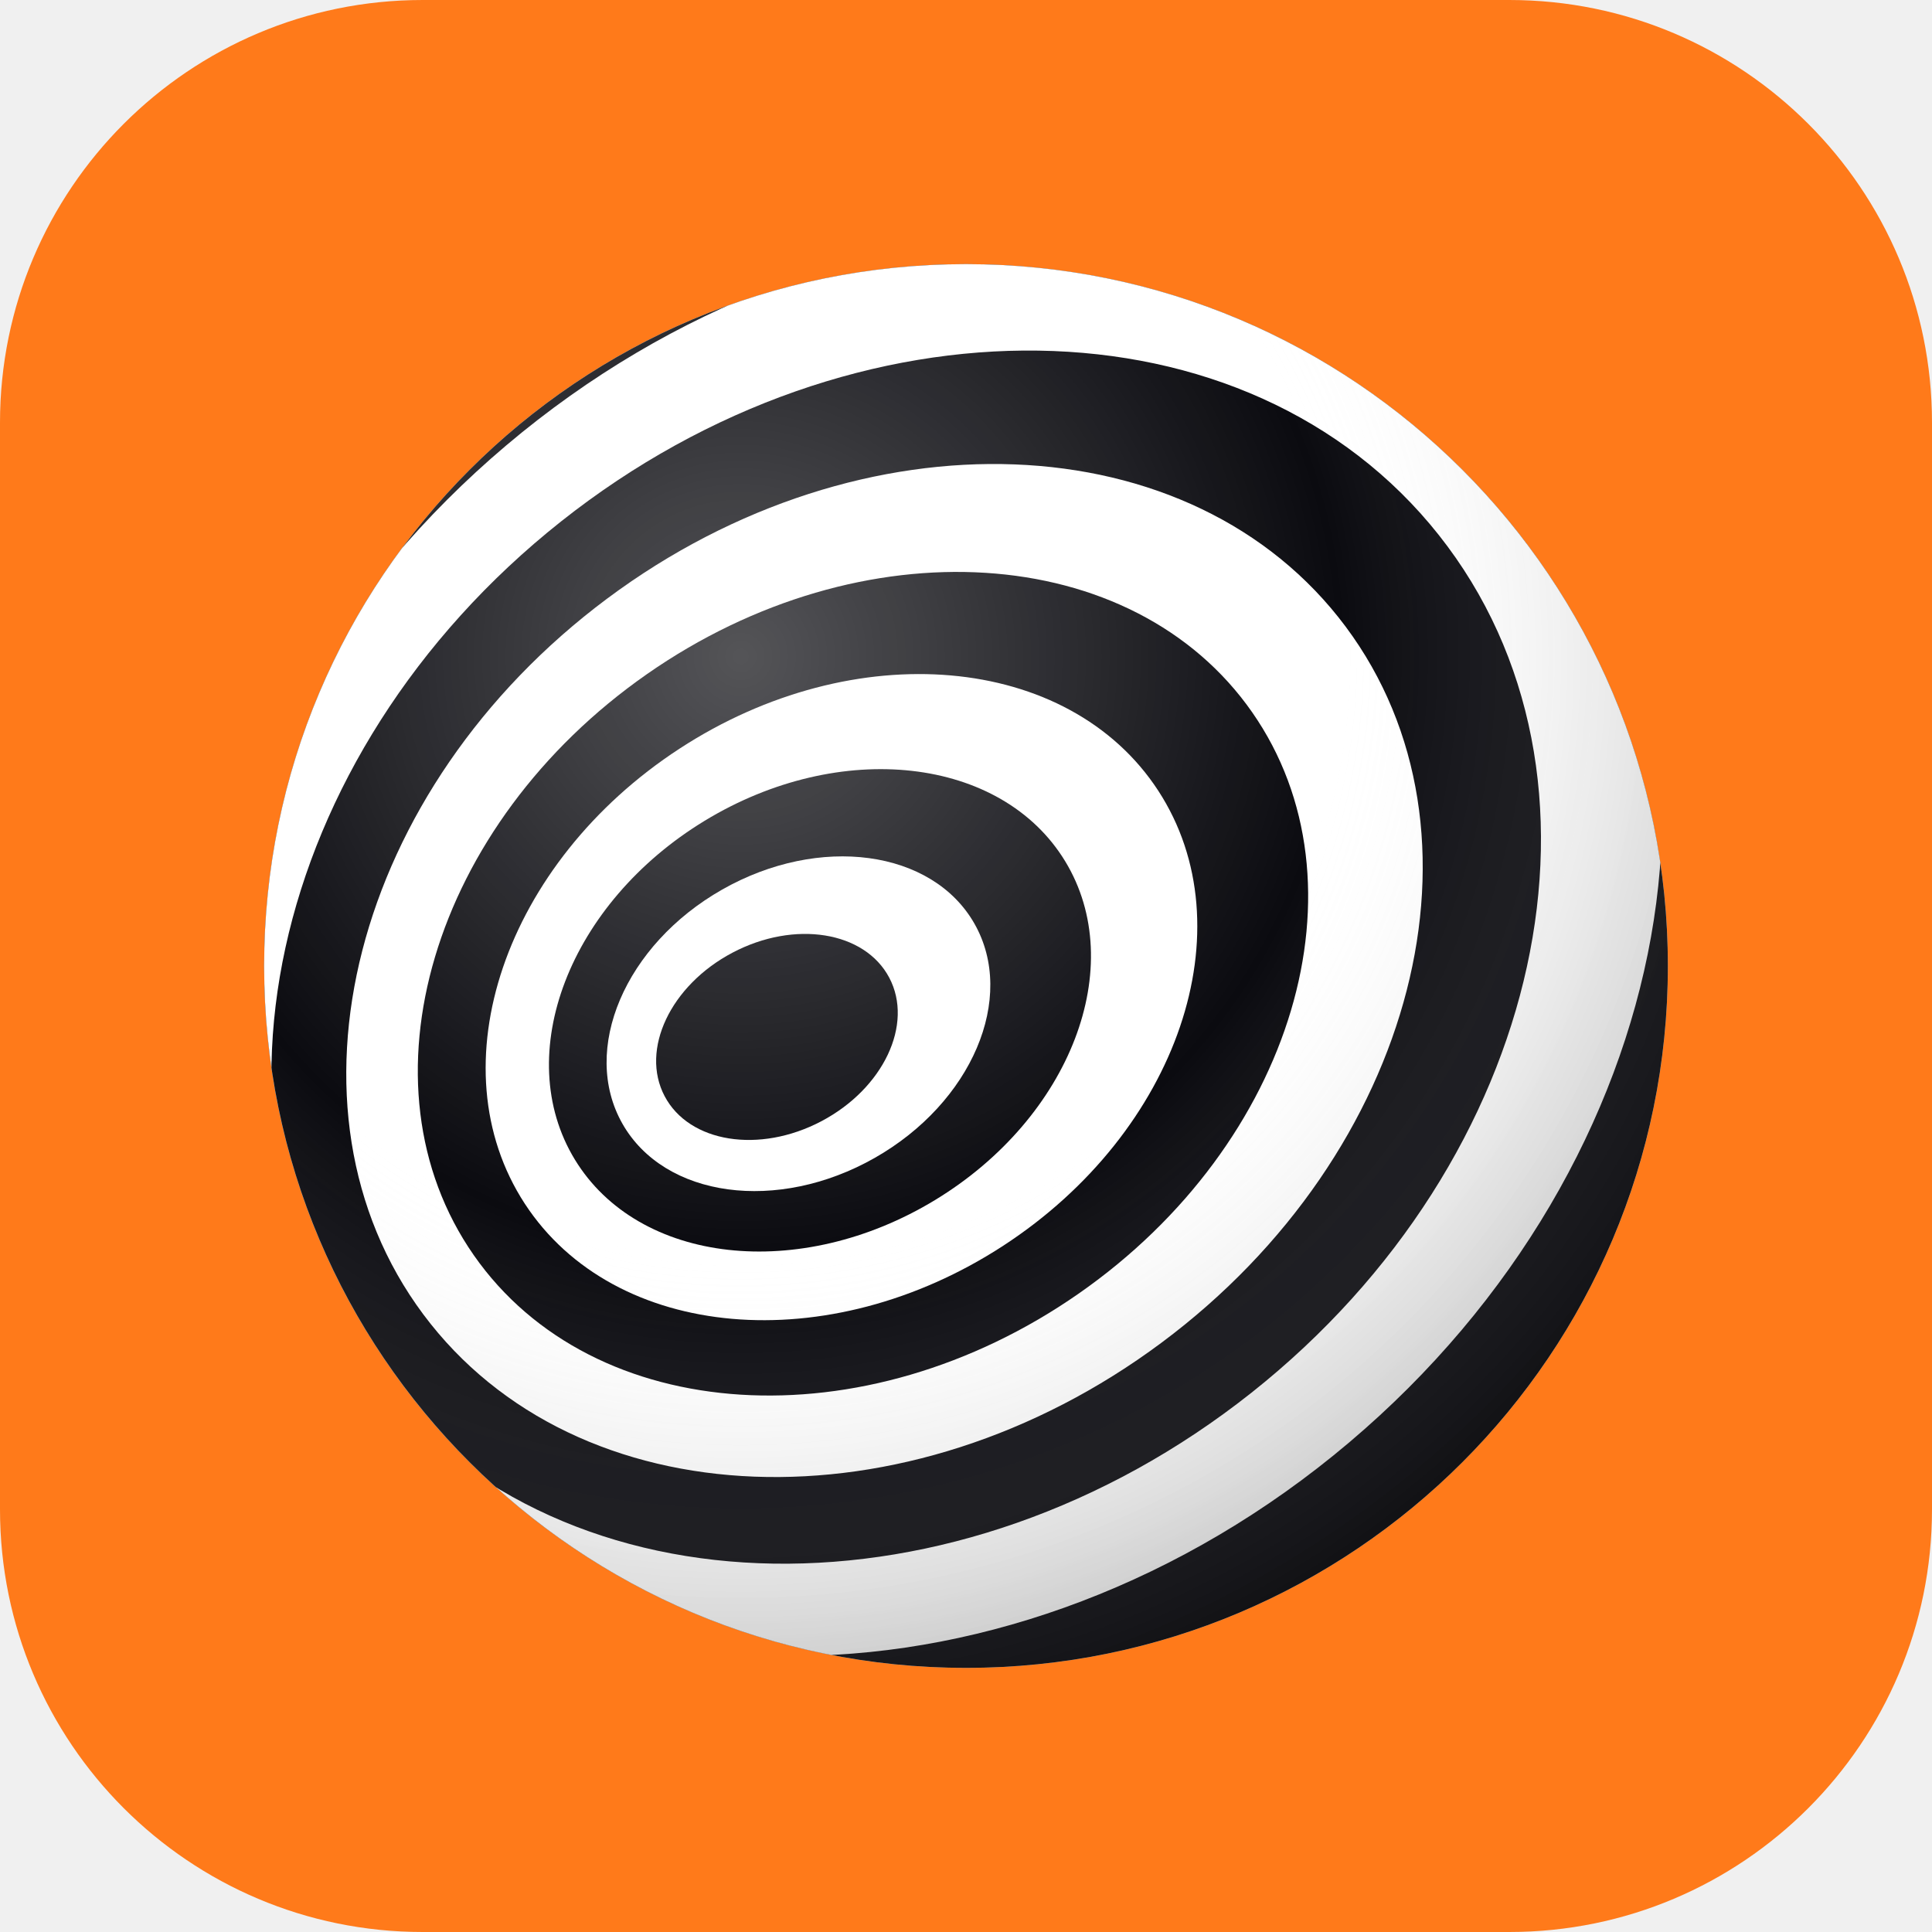
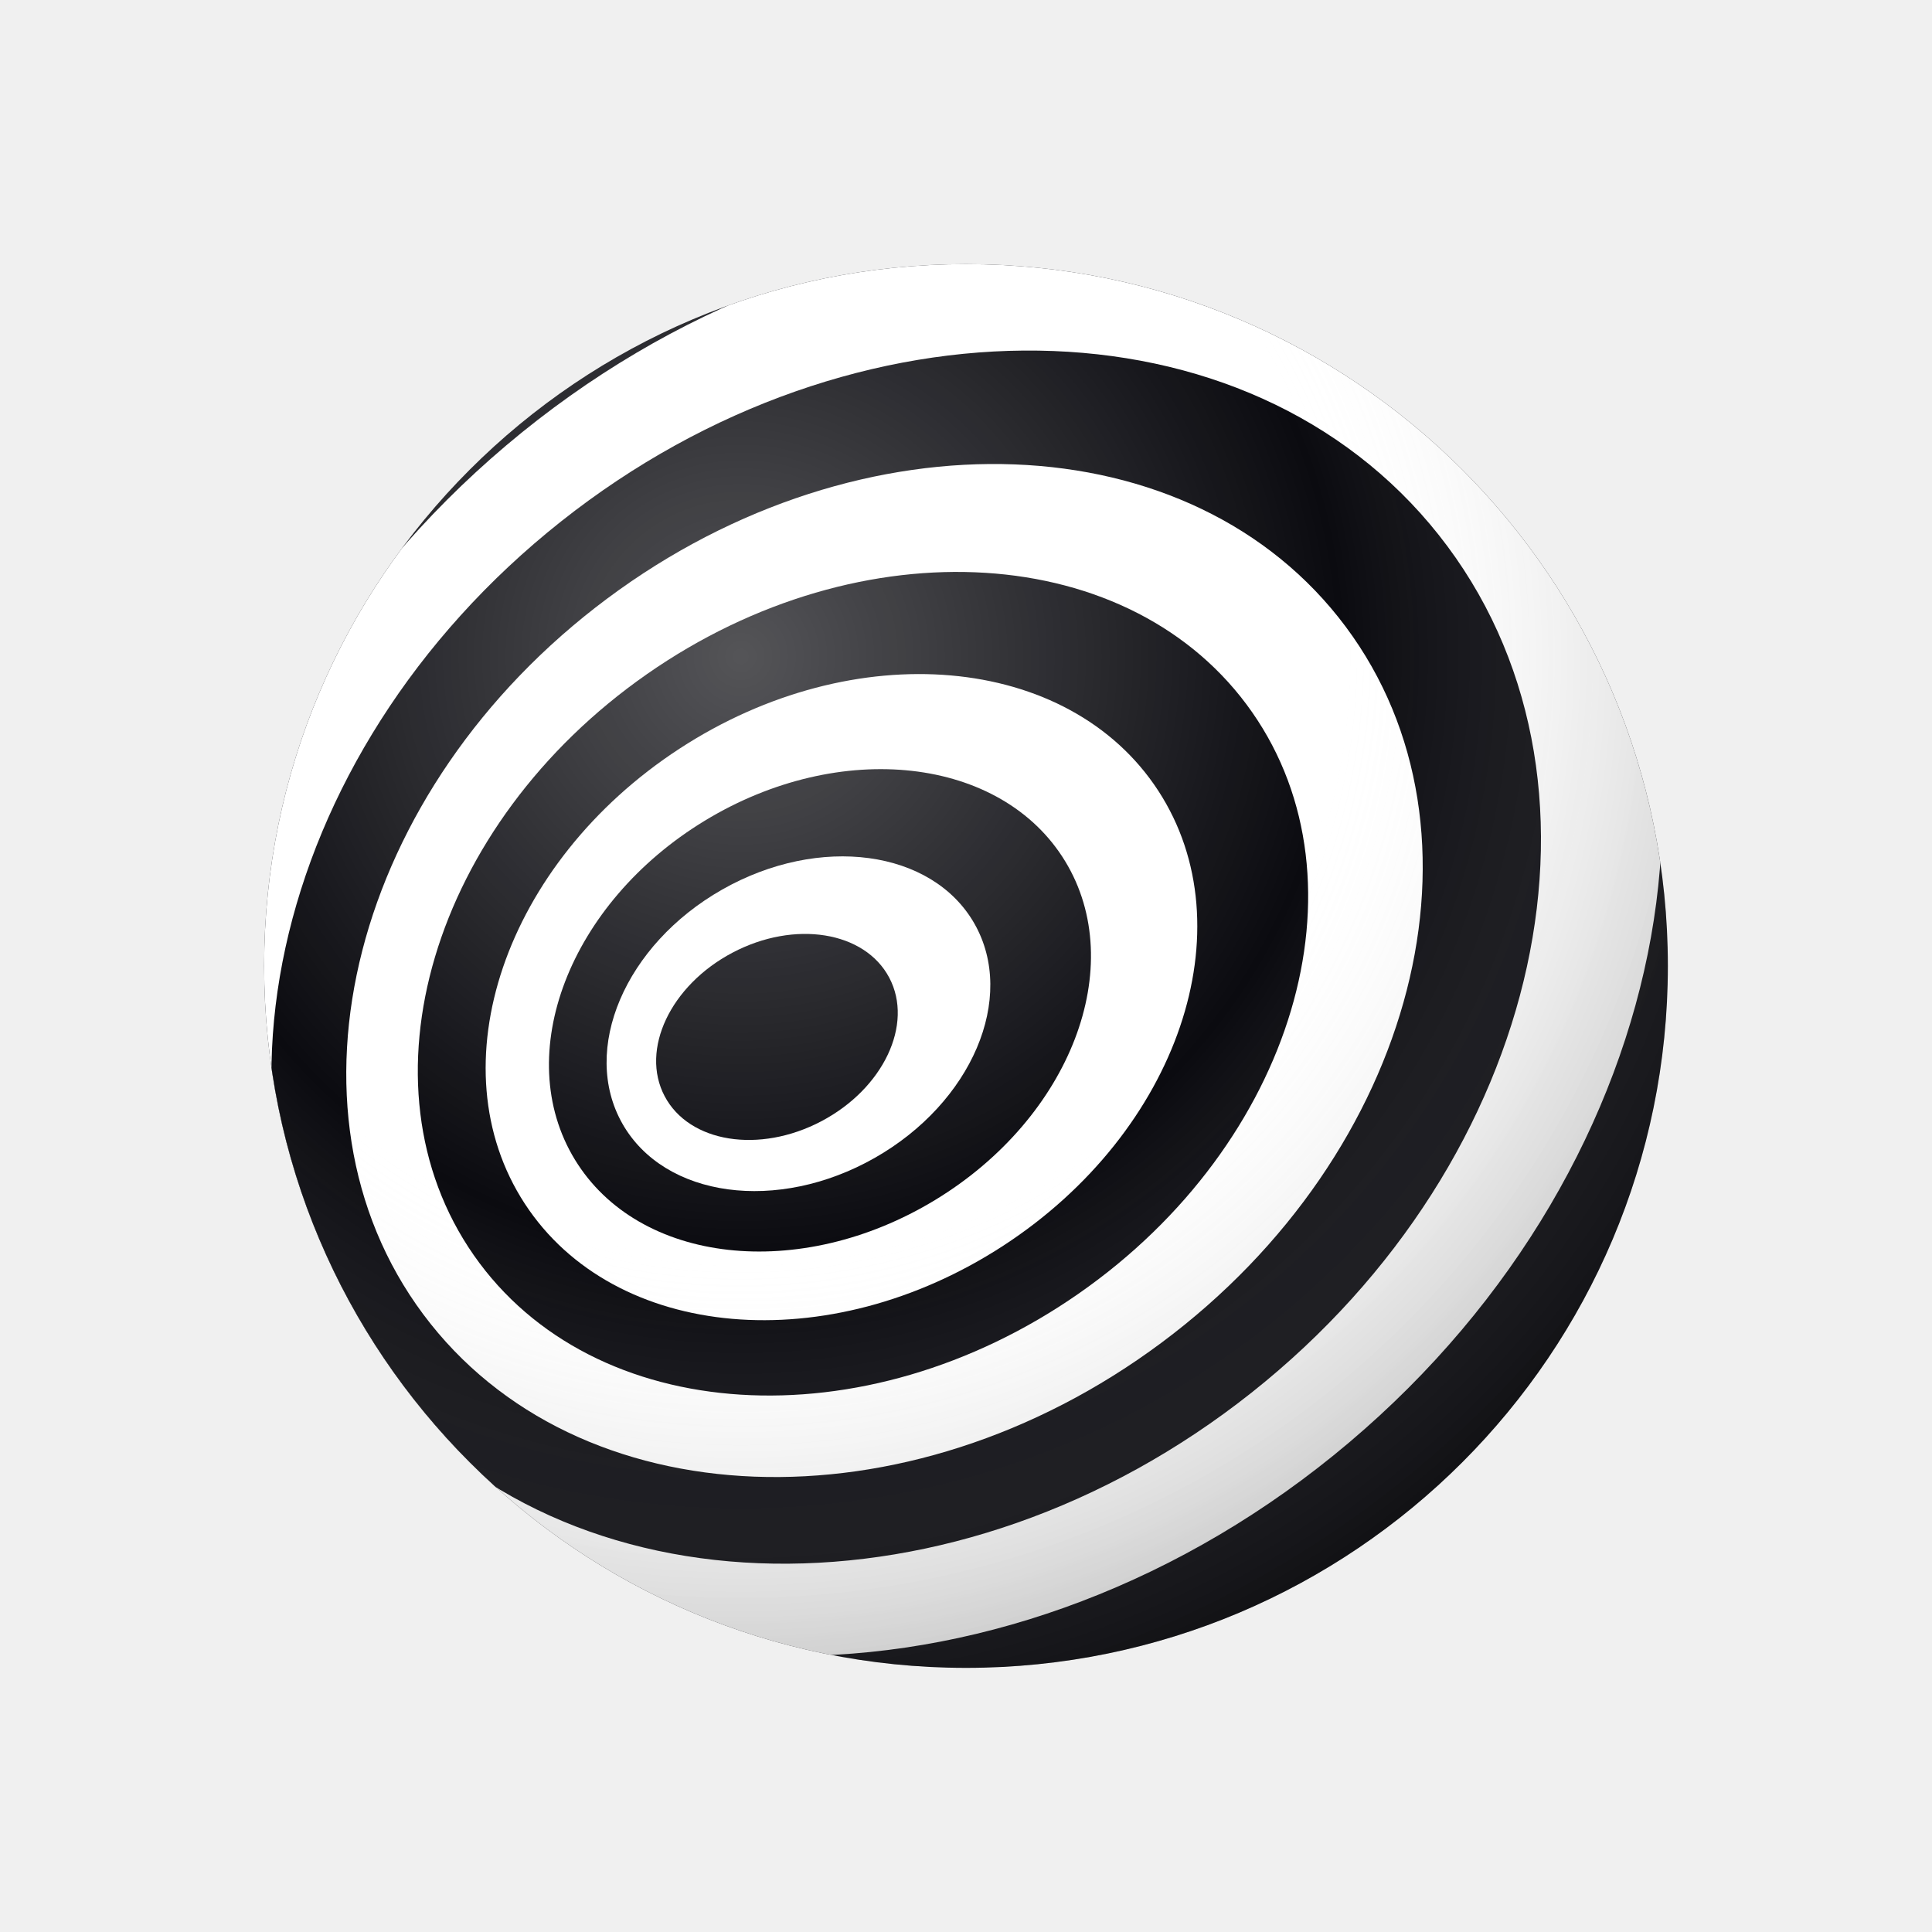
<svg xmlns="http://www.w3.org/2000/svg" width="1024" height="1024" viewBox="0 0 1024 1024">
-   <rect width="1024" height="1024" rx="224" fill="#ff7a1a" />
  <defs>
    <clipPath id="ball">
      <circle cx="512" cy="512" r="372" />
    </clipPath>
    <radialGradient id="shade" cx="34%" cy="28%" r="82%">
      <stop offset="0%" stop-color="#ffffff" stop-opacity=".30" />
      <stop offset="52%" stop-color="#ffffff" stop-opacity="0" />
      <stop offset="100%" stop-color="#000000" stop-opacity=".34" />
    </radialGradient>
  </defs>
  <g clip-path="url(#ball)">
    <circle cx="512" cy="512" r="372" fill="#ffffff" />
    <ellipse cx="503.1" cy="493.3" rx="476.2" ry="400.0" transform="rotate(-42.0 503.1 493.3)" fill="#0b0b10" />
    <ellipse cx="491.7" cy="500.3" rx="417.4" ry="346.0" transform="rotate(-40.2 491.7 500.3)" fill="#ffffff" />
    <ellipse cx="480.3" cy="507.3" rx="360.2" ry="294.6" transform="rotate(-38.4 480.3 507.3)" fill="#0b0b10" />
    <ellipse cx="468.8" cy="514.4" rx="304.9" ry="245.9" transform="rotate(-36.7 468.8 514.4)" fill="#ffffff" />
    <ellipse cx="457.4" cy="521.4" rx="251.5" ry="200.1" transform="rotate(-34.9 457.4 521.4)" fill="#0b0b10" />
    <ellipse cx="446.0" cy="528.5" rx="200.4" ry="157.2" transform="rotate(-33.1 446.0 528.5)" fill="#ffffff" />
    <ellipse cx="434.6" cy="535.5" rx="152.1" ry="117.6" transform="rotate(-31.3 434.6 535.5)" fill="#0b0b10" />
    <ellipse cx="423.2" cy="542.6" rx="107.3" ry="81.8" transform="rotate(-29.6 423.2 542.6)" fill="#ffffff" />
    <ellipse cx="411.8" cy="549.6" rx="67.3" ry="50.5" transform="rotate(-27.8 411.8 549.6)" fill="#0b0b10" />
    <circle cx="512" cy="512" r="372" fill="url(#shade)" />
  </g>
</svg>
